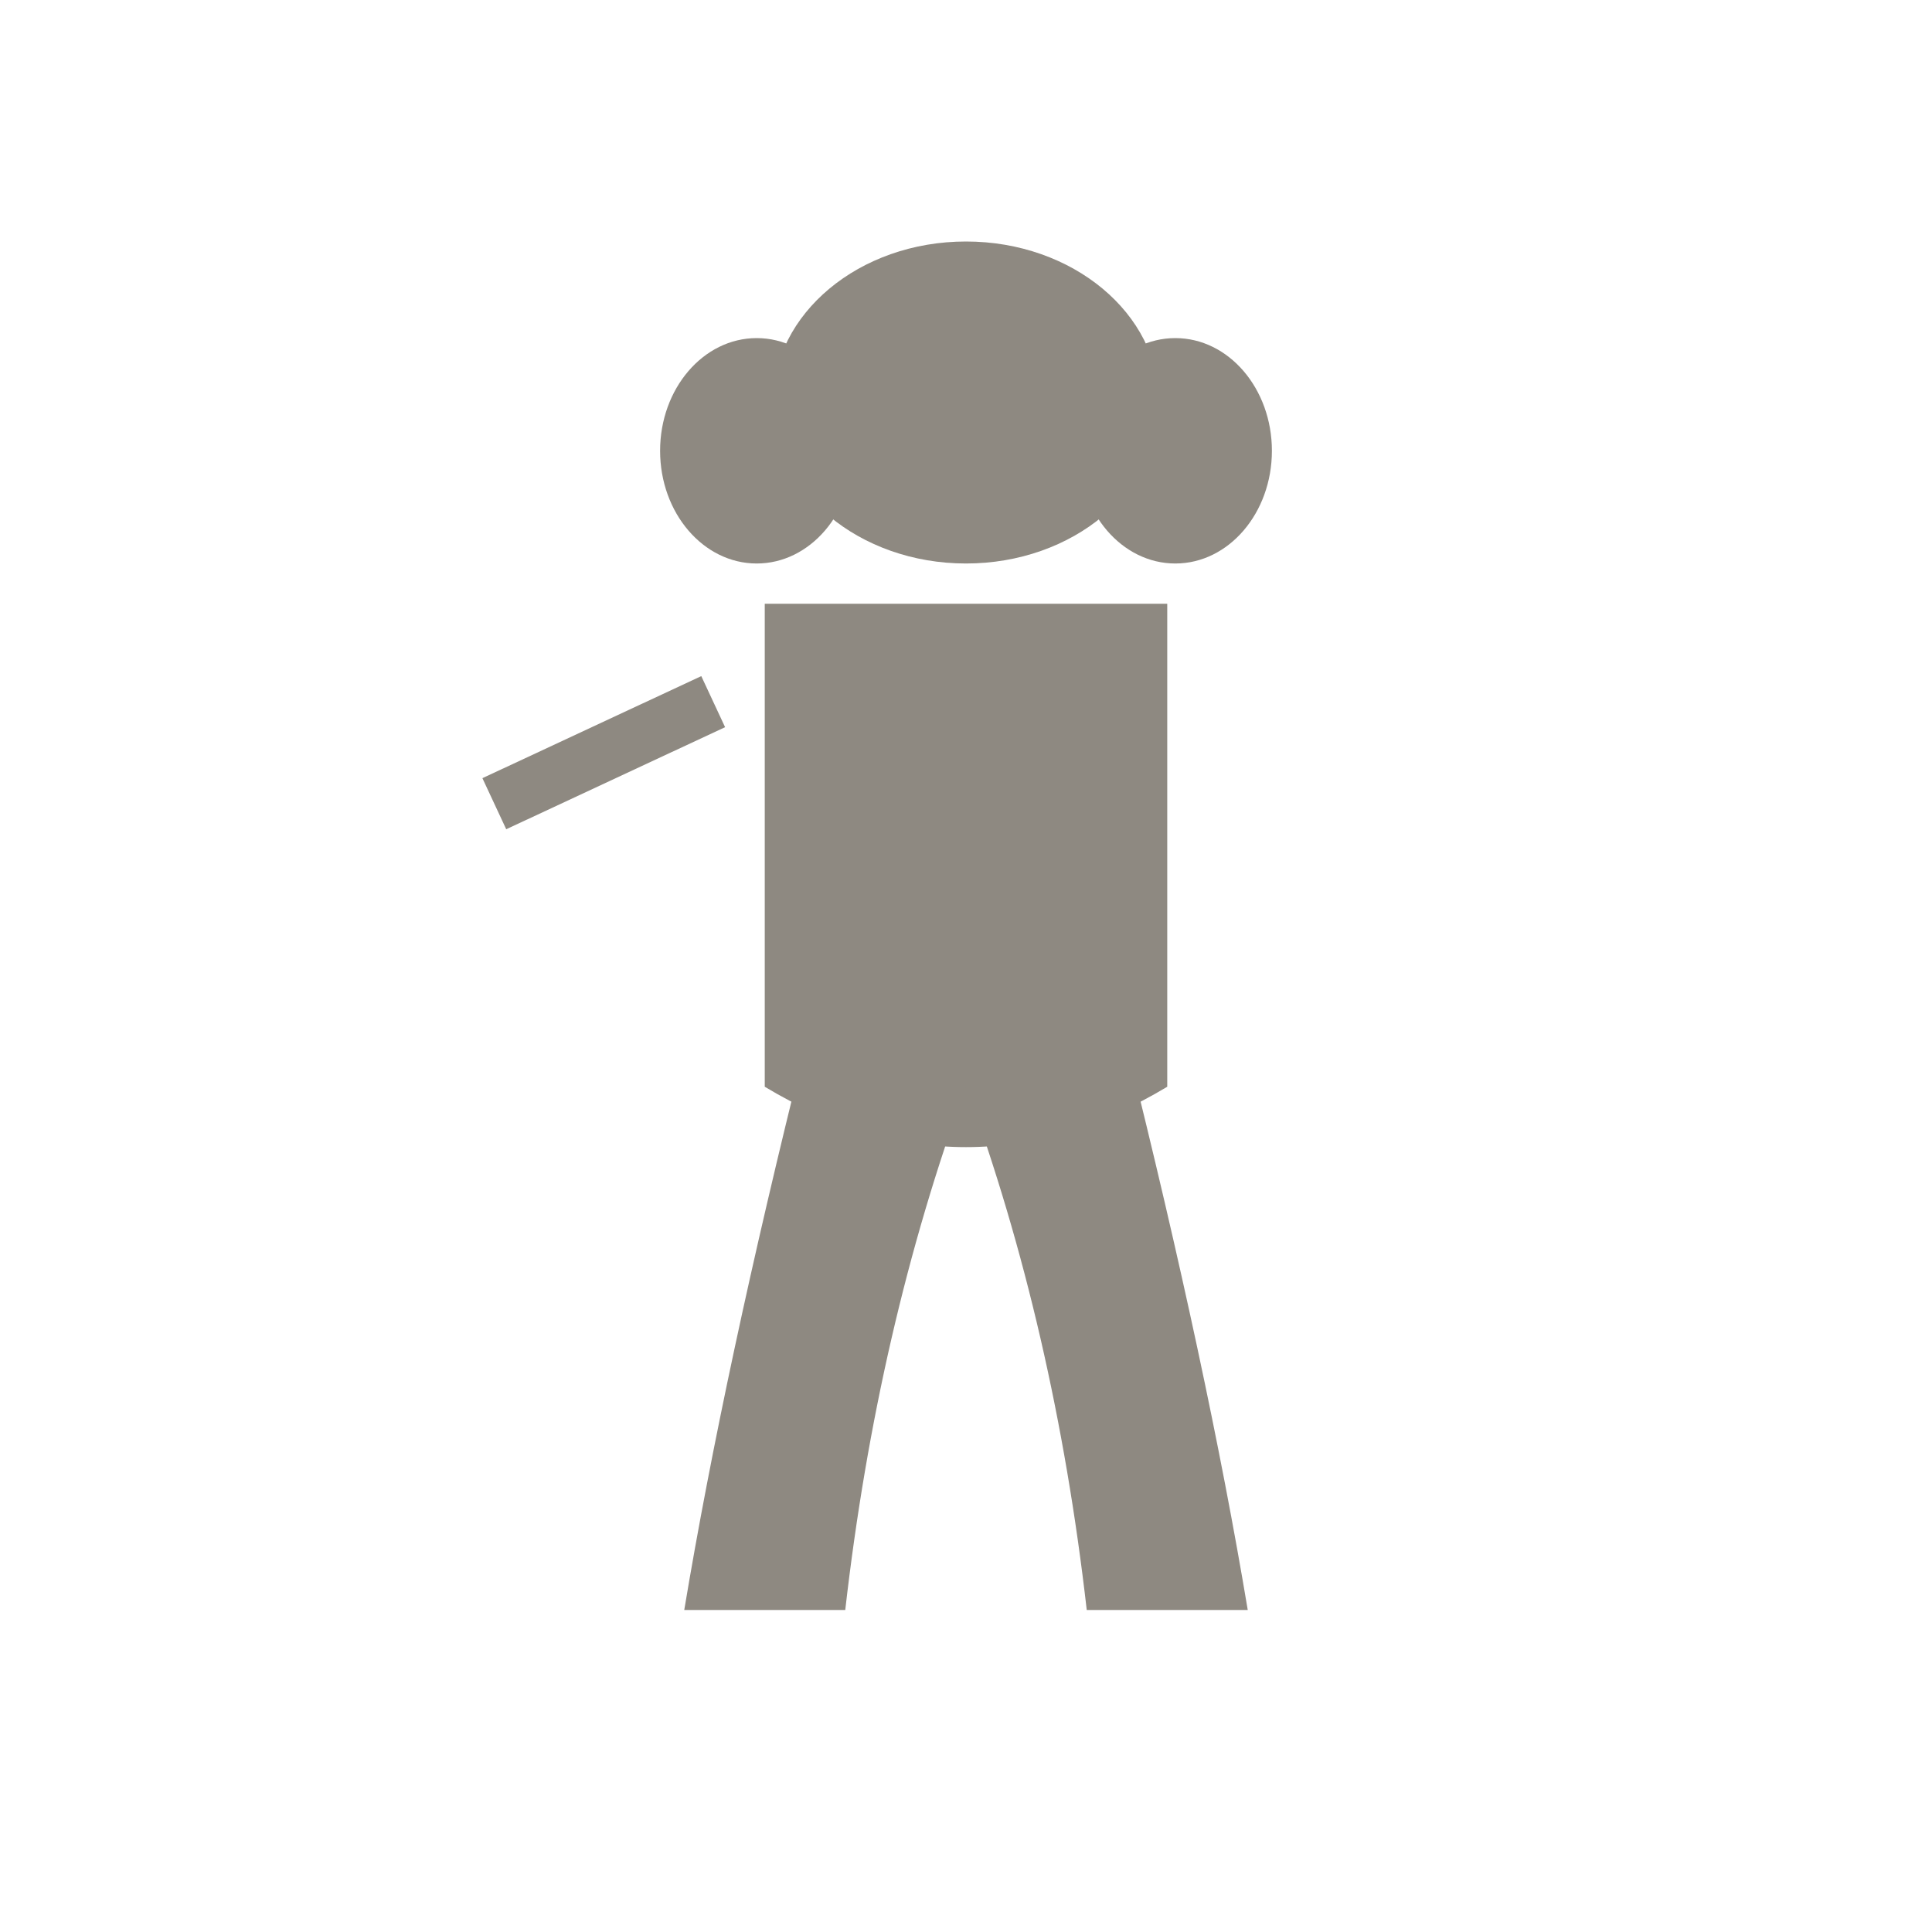
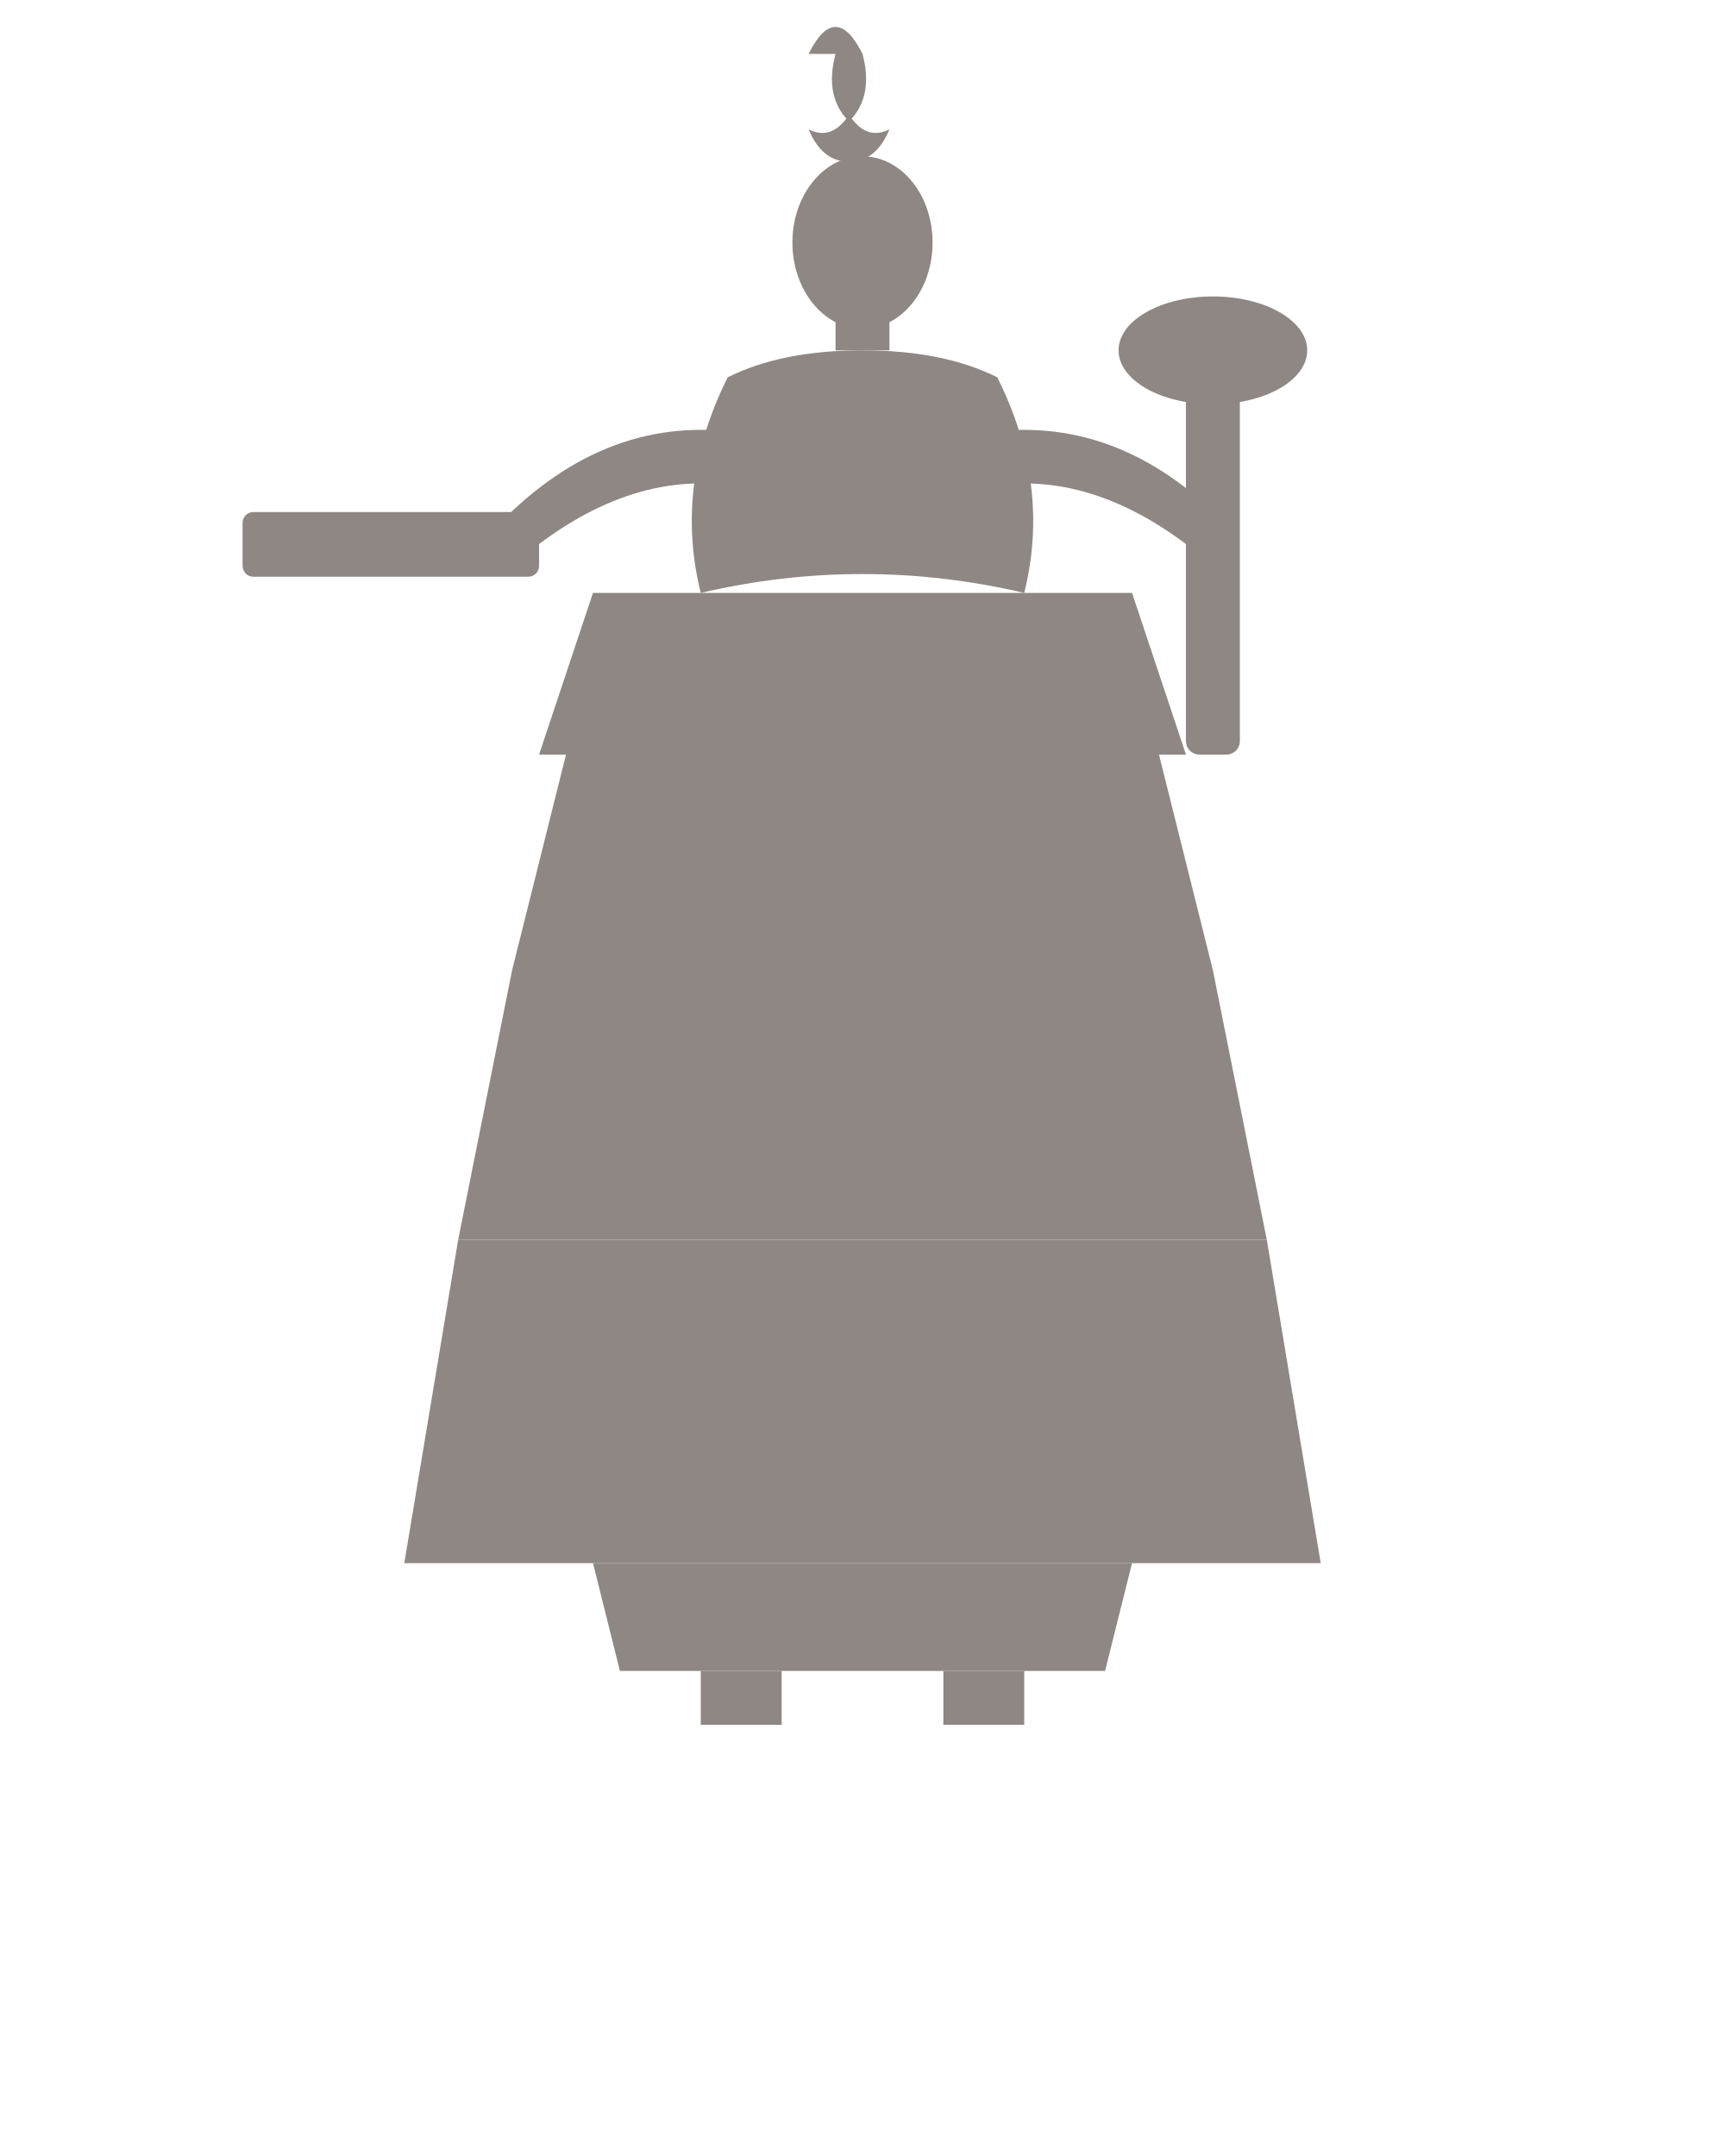
- <svg xmlns="http://www.w3.org/2000/svg" viewBox="0 0 24 24" width="24" height="24">
-   <g fill="#7A746B" opacity="0.85">
-     <ellipse cx="12" cy="5" rx="2.4" ry="2" />
-     <ellipse cx="9.4" cy="5.6" rx="1.2" ry="1.4" />
-     <ellipse cx="14.6" cy="5.6" rx="1.2" ry="1.4" />
-     <path d="M9.5 7.5 h5 v6 q-2.5 1.5 -5 0z" />
-     <path d="M10 13 q-1 4 -1.5 7 h2 q.4 -3.5 1.5 -6.5z" />
-     <path d="M14 13 q1 4 1.5 7 h-2 q-.4 -3.5 -1.5 -6.5z" />
-     <rect x="6" y="9" width="3" height="0.7" transform="rotate(-25 7.5 9.35)" />
+ <svg xmlns="http://www.w3.org/2000/svg" viewBox="0 0 64 80" width="64" height="80">
+   <g fill="#8E8783">
+     <path d="M30 2 q1 -2 2 0 q.4 1.5 -.4 2.4 q.6 .8 1.4 .4 q-.5 1.2 -1.5 1.2 q-1 0 -1.5 -1.2 q.8 .4 1.4 -.4 q-.8 -.9 -.4 -2.4 z" />
+     <ellipse cx="32" cy="9" rx="2.6" ry="3.2" />
+     <rect x="31" y="11.5" width="2" height="1.5" />
+     <path d="M27 14 q-2 4 -1 8 q6 -1.4 12 0 q1 -4 -1 -8 q-2 -1 -5 -1 q-3 0 -5 1 z" />
+     <path d="M27 16 q-5 -.5 -9 4 l1 1 q4 -3.5 8 -3 z" />
+     <rect x="9" y="19" width="11" height="2.4" rx=".4" />
+     <path d="M37 16 q5 -.5 9 4 l-1 1 q-4 -3.5 -8 -3 z" />
+     <rect x="44" y="14" width="2" height="14" rx=".5" />
+     <ellipse cx="45" cy="13" rx="3.5" ry="2" />
+     <path d="M22 22 h20 l2 6 h-24 z" />
+     <path d="M21 28 h22 l2 8 h-26 z" />
+     <path d="M19 36 h26 l2 10 h-30 z" />
+     <path d="M17 46 h30 l2 12 h-34 z" />
+     <path d="M22 58 h20 l-1 4 h-18 z" />
+     <rect x="26" y="62" width="3" height="2" />
+     <rect x="35" y="62" width="3" height="2" />
  </g>
</svg>
